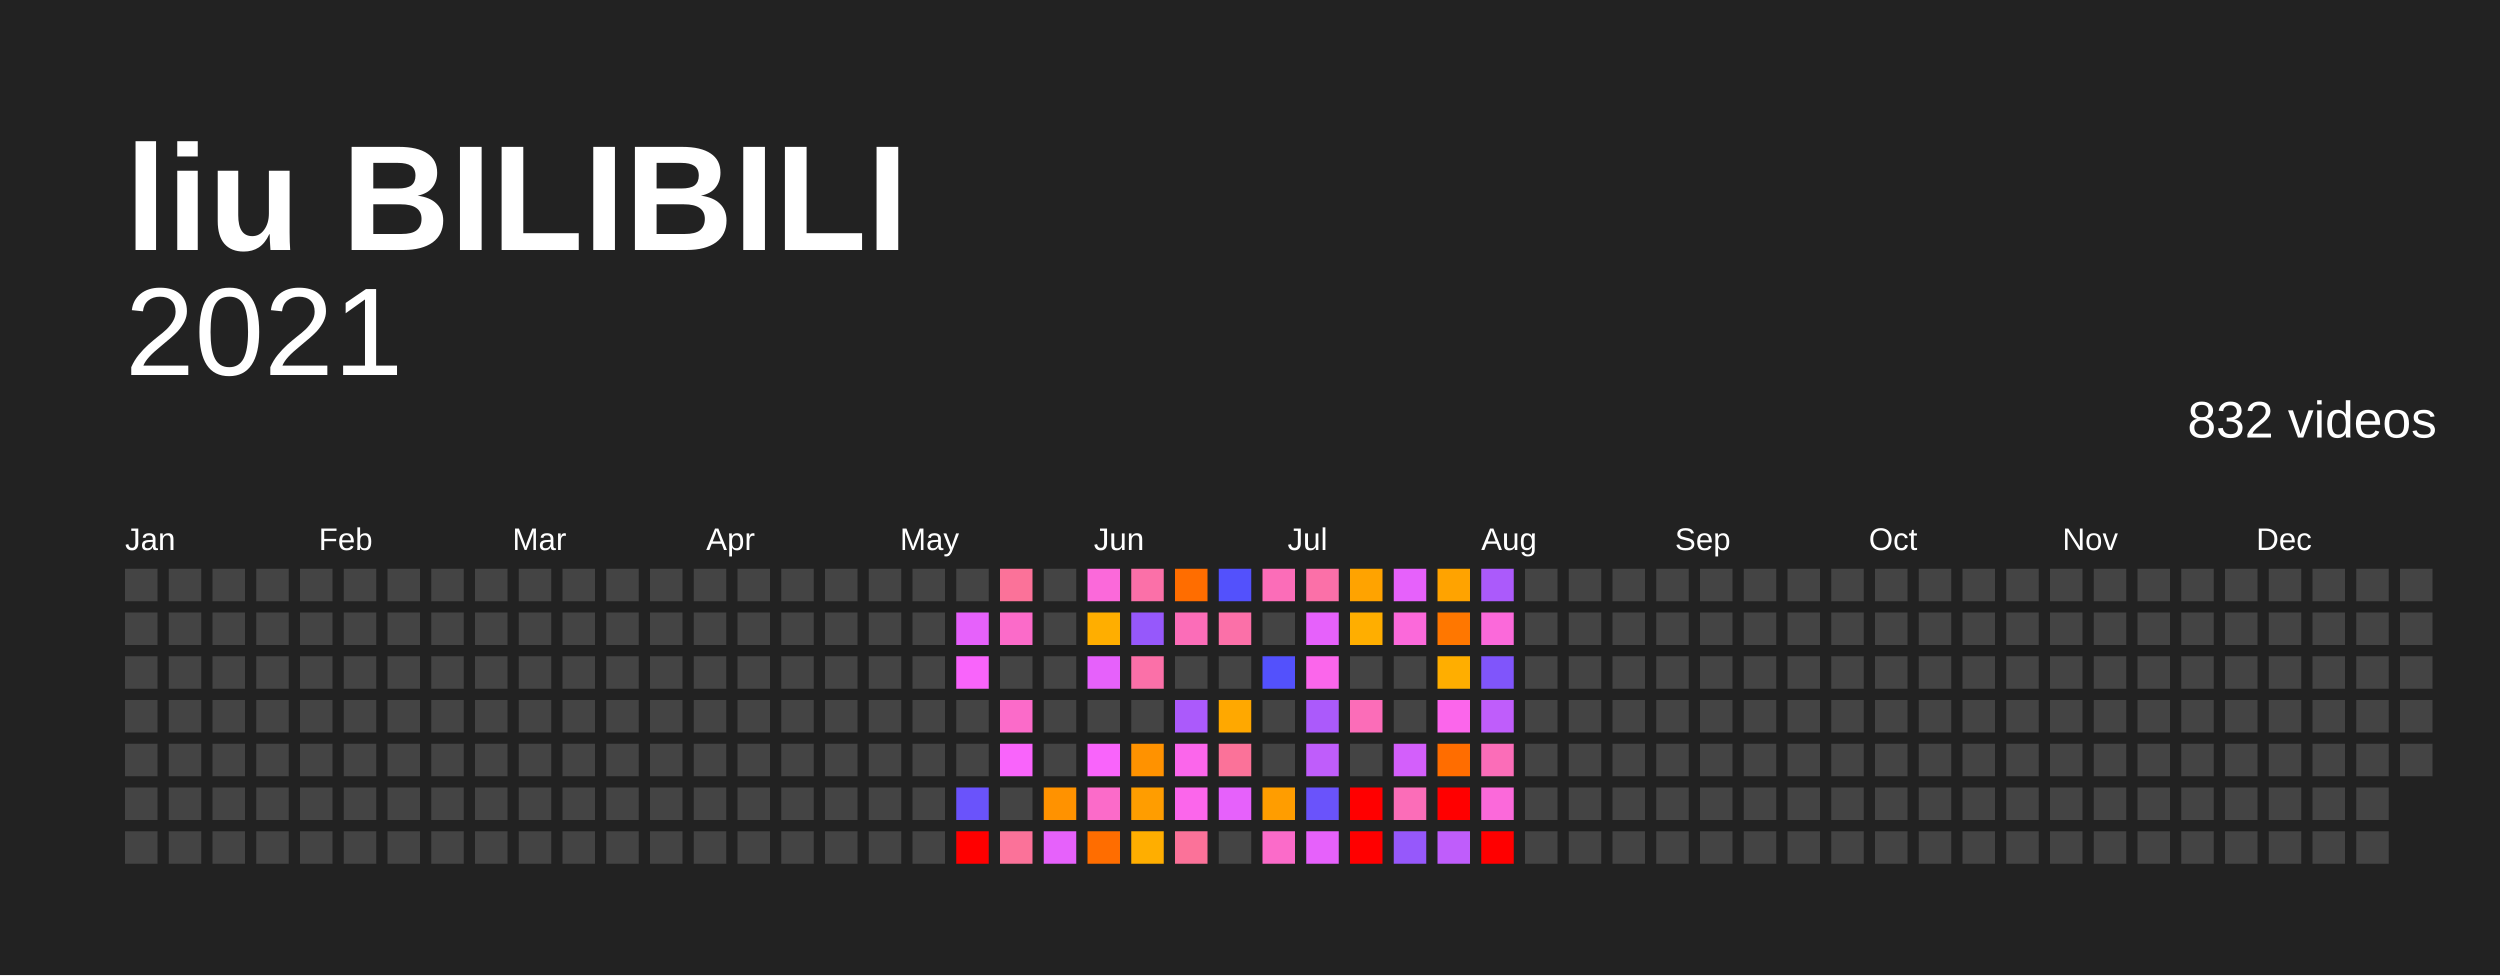
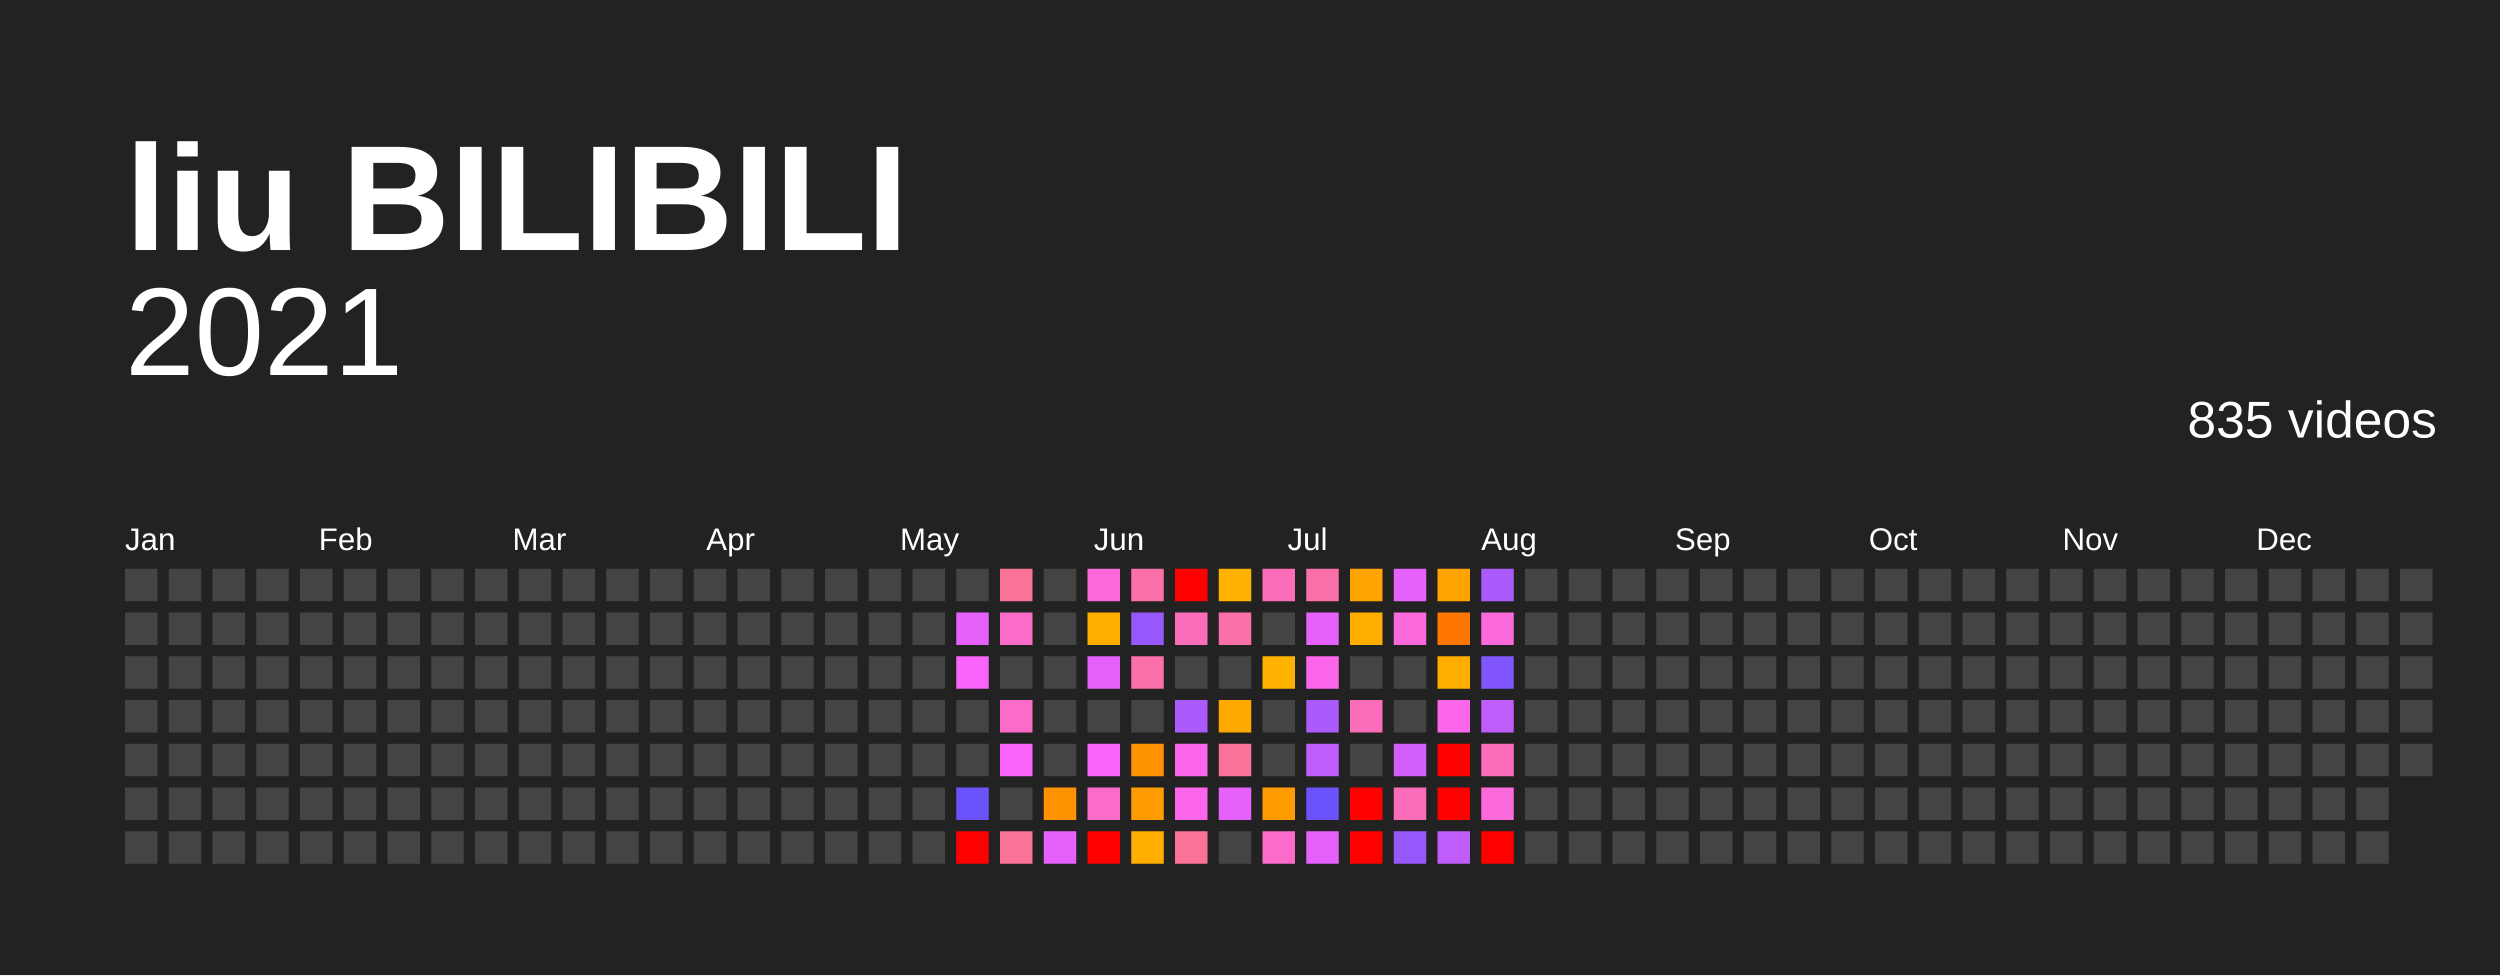
<svg xmlns="http://www.w3.org/2000/svg" baseProfile="full" height="78mm" version="1.1" viewBox="0,0,200,78" width="200mm">
  <defs />
  <rect fill="#222222" height="78" width="200" x="0" y="0" />
  <text fill="#FFFFFF" style="font-size:12px; font-family:Arial; font-weight:bold;" x="10" y="20">liu BILIBILI</text>
  <text alignment-baseline="hanging" fill="#FFFFFF" style="font-size:10.0px; font-family:Arial;" x="10" y="30">2021</text>
-   <text alignment-baseline="hanging" fill="#FFFFFF" style="font-size:4.125px; font-family:Arial;" x="175" y="35">832 videos</text>
+   <text alignment-baseline="hanging" fill="#FFFFFF" style="font-size:4.125px; font-family:Arial;" x="175" y="35">835 videos</text>
  <text fill="#FFFFFF" style="font-size:2.5px; font-family:Arial" x="10.0" y="44">Jan</text>
  <text fill="#FFFFFF" style="font-size:2.5px; font-family:Arial" x="25.5" y="44">Feb</text>
  <text fill="#FFFFFF" style="font-size:2.5px; font-family:Arial" x="41.0" y="44">Mar</text>
  <text fill="#FFFFFF" style="font-size:2.5px; font-family:Arial" x="56.5" y="44">Apr</text>
  <text fill="#FFFFFF" style="font-size:2.5px; font-family:Arial" x="72.0" y="44">May</text>
  <text fill="#FFFFFF" style="font-size:2.5px; font-family:Arial" x="87.5" y="44">Jun</text>
  <text fill="#FFFFFF" style="font-size:2.5px; font-family:Arial" x="103.0" y="44">Jul</text>
  <text fill="#FFFFFF" style="font-size:2.5px; font-family:Arial" x="118.5" y="44">Aug</text>
  <text fill="#FFFFFF" style="font-size:2.5px; font-family:Arial" x="134.0" y="44">Sep</text>
  <text fill="#FFFFFF" style="font-size:2.5px; font-family:Arial" x="149.5" y="44">Oct</text>
  <text fill="#FFFFFF" style="font-size:2.5px; font-family:Arial" x="165.0" y="44">Nov</text>
  <text fill="#FFFFFF" style="font-size:2.5px; font-family:Arial" x="180.5" y="44">Dec</text>
  <rect fill="#444444" height="2.6" width="2.6" x="10.0" y="45.5" />
  <rect fill="#444444" height="2.6" width="2.6" x="10.0" y="49.0" />
  <rect fill="#444444" height="2.6" width="2.6" x="10.0" y="52.5" />
  <rect fill="#444444" height="2.6" width="2.6" x="10.0" y="56.0" />
  <rect fill="#444444" height="2.6" width="2.6" x="10.0" y="59.5" />
  <rect fill="#444444" height="2.6" width="2.6" x="10.0" y="63.0" />
  <rect fill="#444444" height="2.6" width="2.6" x="10.0" y="66.5" />
  <rect fill="#444444" height="2.6" width="2.6" x="13.5" y="45.5" />
  <rect fill="#444444" height="2.6" width="2.6" x="13.5" y="49.0" />
  <rect fill="#444444" height="2.6" width="2.6" x="13.5" y="52.5" />
  <rect fill="#444444" height="2.6" width="2.6" x="13.5" y="56.0" />
  <rect fill="#444444" height="2.6" width="2.6" x="13.5" y="59.5" />
  <rect fill="#444444" height="2.6" width="2.6" x="13.5" y="63.0" />
  <rect fill="#444444" height="2.6" width="2.6" x="13.5" y="66.5" />
  <rect fill="#444444" height="2.6" width="2.6" x="17.0" y="45.5" />
  <rect fill="#444444" height="2.6" width="2.6" x="17.0" y="49.0" />
  <rect fill="#444444" height="2.6" width="2.6" x="17.0" y="52.5" />
  <rect fill="#444444" height="2.6" width="2.6" x="17.0" y="56.0" />
  <rect fill="#444444" height="2.6" width="2.6" x="17.0" y="59.5" />
  <rect fill="#444444" height="2.6" width="2.6" x="17.0" y="63.0" />
  <rect fill="#444444" height="2.6" width="2.6" x="17.0" y="66.5" />
  <rect fill="#444444" height="2.6" width="2.6" x="20.5" y="45.5" />
  <rect fill="#444444" height="2.6" width="2.6" x="20.5" y="49.0" />
  <rect fill="#444444" height="2.6" width="2.6" x="20.5" y="52.5" />
  <rect fill="#444444" height="2.6" width="2.6" x="20.5" y="56.0" />
  <rect fill="#444444" height="2.6" width="2.6" x="20.5" y="59.5" />
  <rect fill="#444444" height="2.6" width="2.6" x="20.5" y="63.0" />
  <rect fill="#444444" height="2.6" width="2.6" x="20.5" y="66.5" />
  <rect fill="#444444" height="2.6" width="2.6" x="24.0" y="45.5" />
  <rect fill="#444444" height="2.6" width="2.6" x="24.0" y="49.0" />
  <rect fill="#444444" height="2.6" width="2.6" x="24.0" y="52.5" />
  <rect fill="#444444" height="2.6" width="2.6" x="24.0" y="56.0" />
  <rect fill="#444444" height="2.6" width="2.6" x="24.0" y="59.5" />
  <rect fill="#444444" height="2.6" width="2.6" x="24.0" y="63.0" />
  <rect fill="#444444" height="2.6" width="2.6" x="24.0" y="66.5" />
  <rect fill="#444444" height="2.6" width="2.6" x="27.5" y="45.5" />
  <rect fill="#444444" height="2.6" width="2.6" x="27.5" y="49.0" />
  <rect fill="#444444" height="2.6" width="2.6" x="27.5" y="52.5" />
  <rect fill="#444444" height="2.6" width="2.6" x="27.5" y="56.0" />
  <rect fill="#444444" height="2.6" width="2.6" x="27.5" y="59.5" />
  <rect fill="#444444" height="2.6" width="2.6" x="27.5" y="63.0" />
  <rect fill="#444444" height="2.6" width="2.6" x="27.5" y="66.5" />
  <rect fill="#444444" height="2.6" width="2.6" x="31.0" y="45.5" />
  <rect fill="#444444" height="2.6" width="2.6" x="31.0" y="49.0" />
  <rect fill="#444444" height="2.6" width="2.6" x="31.0" y="52.5" />
  <rect fill="#444444" height="2.6" width="2.6" x="31.0" y="56.0" />
  <rect fill="#444444" height="2.6" width="2.6" x="31.0" y="59.5" />
  <rect fill="#444444" height="2.6" width="2.6" x="31.0" y="63.0" />
  <rect fill="#444444" height="2.6" width="2.6" x="31.0" y="66.5" />
  <rect fill="#444444" height="2.6" width="2.6" x="34.5" y="45.5" />
  <rect fill="#444444" height="2.6" width="2.6" x="34.5" y="49.0" />
  <rect fill="#444444" height="2.6" width="2.6" x="34.5" y="52.5" />
  <rect fill="#444444" height="2.6" width="2.6" x="34.5" y="56.0" />
  <rect fill="#444444" height="2.6" width="2.6" x="34.5" y="59.5" />
  <rect fill="#444444" height="2.6" width="2.6" x="34.5" y="63.0" />
  <rect fill="#444444" height="2.6" width="2.6" x="34.5" y="66.5" />
  <rect fill="#444444" height="2.6" width="2.6" x="38.0" y="45.5" />
  <rect fill="#444444" height="2.6" width="2.6" x="38.0" y="49.0" />
  <rect fill="#444444" height="2.6" width="2.6" x="38.0" y="52.5" />
  <rect fill="#444444" height="2.6" width="2.6" x="38.0" y="56.0" />
  <rect fill="#444444" height="2.6" width="2.6" x="38.0" y="59.5" />
  <rect fill="#444444" height="2.6" width="2.6" x="38.0" y="63.0" />
  <rect fill="#444444" height="2.6" width="2.6" x="38.0" y="66.5" />
  <rect fill="#444444" height="2.6" width="2.6" x="41.5" y="45.5" />
  <rect fill="#444444" height="2.6" width="2.6" x="41.5" y="49.0" />
  <rect fill="#444444" height="2.6" width="2.6" x="41.5" y="52.5" />
  <rect fill="#444444" height="2.6" width="2.6" x="41.5" y="56.0" />
  <rect fill="#444444" height="2.6" width="2.6" x="41.5" y="59.5" />
  <rect fill="#444444" height="2.6" width="2.6" x="41.5" y="63.0" />
  <rect fill="#444444" height="2.6" width="2.6" x="41.5" y="66.5" />
  <rect fill="#444444" height="2.6" width="2.6" x="45.0" y="45.5" />
  <rect fill="#444444" height="2.6" width="2.6" x="45.0" y="49.0" />
  <rect fill="#444444" height="2.6" width="2.6" x="45.0" y="52.5" />
  <rect fill="#444444" height="2.6" width="2.6" x="45.0" y="56.0" />
  <rect fill="#444444" height="2.6" width="2.6" x="45.0" y="59.5" />
  <rect fill="#444444" height="2.6" width="2.6" x="45.0" y="63.0" />
  <rect fill="#444444" height="2.6" width="2.6" x="45.0" y="66.5" />
  <rect fill="#444444" height="2.6" width="2.6" x="48.5" y="45.5" />
  <rect fill="#444444" height="2.6" width="2.6" x="48.5" y="49.0" />
  <rect fill="#444444" height="2.6" width="2.6" x="48.5" y="52.5" />
  <rect fill="#444444" height="2.6" width="2.6" x="48.5" y="56.0" />
  <rect fill="#444444" height="2.6" width="2.6" x="48.5" y="59.5" />
  <rect fill="#444444" height="2.6" width="2.6" x="48.5" y="63.0" />
  <rect fill="#444444" height="2.6" width="2.6" x="48.5" y="66.5" />
  <rect fill="#444444" height="2.6" width="2.6" x="52.0" y="45.5" />
  <rect fill="#444444" height="2.6" width="2.6" x="52.0" y="49.0" />
  <rect fill="#444444" height="2.6" width="2.6" x="52.0" y="52.5" />
  <rect fill="#444444" height="2.6" width="2.6" x="52.0" y="56.0" />
  <rect fill="#444444" height="2.6" width="2.6" x="52.0" y="59.5" />
  <rect fill="#444444" height="2.6" width="2.6" x="52.0" y="63.0" />
  <rect fill="#444444" height="2.6" width="2.6" x="52.0" y="66.5" />
  <rect fill="#444444" height="2.6" width="2.6" x="55.5" y="45.5" />
  <rect fill="#444444" height="2.6" width="2.6" x="55.5" y="49.0" />
  <rect fill="#444444" height="2.6" width="2.6" x="55.5" y="52.5" />
  <rect fill="#444444" height="2.6" width="2.6" x="55.5" y="56.0" />
  <rect fill="#444444" height="2.6" width="2.6" x="55.5" y="59.5" />
  <rect fill="#444444" height="2.6" width="2.6" x="55.5" y="63.0" />
  <rect fill="#444444" height="2.6" width="2.6" x="55.5" y="66.5" />
  <rect fill="#444444" height="2.6" width="2.6" x="59.0" y="45.5" />
  <rect fill="#444444" height="2.6" width="2.6" x="59.0" y="49.0" />
  <rect fill="#444444" height="2.6" width="2.6" x="59.0" y="52.5" />
  <rect fill="#444444" height="2.6" width="2.6" x="59.0" y="56.0" />
  <rect fill="#444444" height="2.6" width="2.6" x="59.0" y="59.5" />
  <rect fill="#444444" height="2.6" width="2.6" x="59.0" y="63.0" />
  <rect fill="#444444" height="2.6" width="2.6" x="59.0" y="66.5" />
  <rect fill="#444444" height="2.6" width="2.6" x="62.5" y="45.5" />
  <rect fill="#444444" height="2.6" width="2.6" x="62.5" y="49.0" />
  <rect fill="#444444" height="2.6" width="2.6" x="62.5" y="52.5" />
  <rect fill="#444444" height="2.6" width="2.6" x="62.5" y="56.0" />
  <rect fill="#444444" height="2.6" width="2.6" x="62.5" y="59.5" />
  <rect fill="#444444" height="2.6" width="2.6" x="62.5" y="63.0" />
  <rect fill="#444444" height="2.6" width="2.6" x="62.5" y="66.5" />
  <rect fill="#444444" height="2.6" width="2.6" x="66.0" y="45.5" />
  <rect fill="#444444" height="2.6" width="2.6" x="66.0" y="49.0" />
  <rect fill="#444444" height="2.6" width="2.6" x="66.0" y="52.5" />
  <rect fill="#444444" height="2.6" width="2.6" x="66.0" y="56.0" />
  <rect fill="#444444" height="2.6" width="2.6" x="66.0" y="59.5" />
  <rect fill="#444444" height="2.6" width="2.6" x="66.0" y="63.0" />
  <rect fill="#444444" height="2.6" width="2.6" x="66.0" y="66.5" />
  <rect fill="#444444" height="2.6" width="2.6" x="69.5" y="45.5" />
  <rect fill="#444444" height="2.6" width="2.6" x="69.5" y="49.0" />
  <rect fill="#444444" height="2.6" width="2.6" x="69.5" y="52.5" />
  <rect fill="#444444" height="2.6" width="2.6" x="69.5" y="56.0" />
  <rect fill="#444444" height="2.6" width="2.6" x="69.5" y="59.5" />
  <rect fill="#444444" height="2.6" width="2.6" x="69.5" y="63.0" />
  <rect fill="#444444" height="2.6" width="2.6" x="69.5" y="66.5" />
  <rect fill="#444444" height="2.6" width="2.6" x="73.0" y="45.5" />
  <rect fill="#444444" height="2.6" width="2.6" x="73.0" y="49.0" />
  <rect fill="#444444" height="2.6" width="2.6" x="73.0" y="52.5" />
  <rect fill="#444444" height="2.6" width="2.6" x="73.0" y="56.0" />
  <rect fill="#444444" height="2.6" width="2.6" x="73.0" y="59.5" />
  <rect fill="#444444" height="2.6" width="2.6" x="73.0" y="63.0" />
  <rect fill="#444444" height="2.6" width="2.6" x="73.0" y="66.5" />
  <rect fill="#444444" height="2.6" width="2.6" x="76.5" y="45.5" />
  <rect fill="#e661fb" height="2.6" width="2.6" x="76.5" y="49.0" />
  <rect fill="#f964fb" height="2.6" width="2.6" x="76.5" y="52.5" />
  <rect fill="#444444" height="2.6" width="2.6" x="76.5" y="56.0" />
  <rect fill="#444444" height="2.6" width="2.6" x="76.5" y="59.5" />
  <rect fill="#6a53fb" height="2.6" width="2.6" x="76.5" y="63.0" />
  <rect fill="red" height="2.6" width="2.6" x="76.5" y="66.5" />
  <rect fill="#fb7299" height="2.6" width="2.6" x="80.0" y="45.5" />
  <rect fill="#fb6bc9" height="2.6" width="2.6" x="80.0" y="49.0" />
  <rect fill="#444444" height="2.6" width="2.6" x="80.0" y="52.5" />
  <rect fill="#fb6bc9" height="2.6" width="2.6" x="80.0" y="56.0" />
  <rect fill="#f964fb" height="2.6" width="2.6" x="80.0" y="59.5" />
  <rect fill="#444444" height="2.6" width="2.6" x="80.0" y="63.0" />
  <rect fill="#fb7299" height="2.6" width="2.6" x="80.0" y="66.5" />
  <rect fill="#444444" height="2.6" width="2.6" x="83.5" y="45.5" />
  <rect fill="#444444" height="2.6" width="2.6" x="83.5" y="49.0" />
  <rect fill="#444444" height="2.6" width="2.6" x="83.5" y="52.5" />
  <rect fill="#444444" height="2.6" width="2.6" x="83.5" y="56.0" />
  <rect fill="#444444" height="2.6" width="2.6" x="83.5" y="59.5" />
  <rect fill="#ff9200" height="2.6" width="2.6" x="83.5" y="63.0" />
  <rect fill="#e661fb" height="2.6" width="2.6" x="83.5" y="66.5" />
  <rect fill="#fb69da" height="2.6" width="2.6" x="87.0" y="45.5" />
  <rect fill="#ffae00" height="2.6" width="2.6" x="87.0" y="49.0" />
  <rect fill="#e661fb" height="2.6" width="2.6" x="87.0" y="52.5" />
  <rect fill="#444444" height="2.6" width="2.6" x="87.0" y="56.0" />
  <rect fill="#f964fb" height="2.6" width="2.6" x="87.0" y="59.5" />
  <rect fill="#fb6bc9" height="2.6" width="2.6" x="87.0" y="63.0" />
-   <rect fill="#ff6d00" height="2.6" width="2.6" x="87.0" y="66.5" />
+   <rect fill="red" height="2.6" width="2.6" x="87.0" y="66.5" />
  <rect fill="#fb70a8" height="2.6" width="2.6" x="90.5" y="45.5" />
  <rect fill="#9658fb" height="2.6" width="2.6" x="90.5" y="49.0" />
  <rect fill="#fb70a8" height="2.6" width="2.6" x="90.5" y="52.5" />
  <rect fill="#444444" height="2.6" width="2.6" x="90.5" y="56.0" />
  <rect fill="#ff9200" height="2.6" width="2.6" x="90.5" y="59.5" />
  <rect fill="#ff9d00" height="2.6" width="2.6" x="90.5" y="63.0" />
  <rect fill="#ffae00" height="2.6" width="2.6" x="90.5" y="66.5" />
-   <rect fill="#ff6d00" height="2.6" width="2.6" x="94.0" y="45.5" />
+   <rect fill="red" height="2.6" width="2.6" x="94.0" y="45.5" />
  <rect fill="#fb6db8" height="2.6" width="2.6" x="94.0" y="49.0" />
  <rect fill="#444444" height="2.6" width="2.6" x="94.0" y="52.5" />
  <rect fill="#ab5afb" height="2.6" width="2.6" x="94.0" y="56.0" />
  <rect fill="#fb66eb" height="2.6" width="2.6" x="94.0" y="59.5" />
  <rect fill="#fb66eb" height="2.6" width="2.6" x="94.0" y="63.0" />
  <rect fill="#fb7299" height="2.6" width="2.6" x="94.0" y="66.5" />
-   <rect fill="#5351fc" height="2.6" width="2.6" x="97.5" y="45.5" />
+   <rect fill="#ffb300" height="2.6" width="2.6" x="97.5" y="45.5" />
  <rect fill="#fb70a8" height="2.6" width="2.6" x="97.5" y="49.0" />
  <rect fill="#444444" height="2.6" width="2.6" x="97.5" y="52.5" />
  <rect fill="#ffa800" height="2.6" width="2.6" x="97.5" y="56.0" />
  <rect fill="#fb7299" height="2.6" width="2.6" x="97.5" y="59.5" />
  <rect fill="#e661fb" height="2.6" width="2.6" x="97.5" y="63.0" />
  <rect fill="#444444" height="2.6" width="2.6" x="97.5" y="66.5" />
  <rect fill="#fb6db8" height="2.6" width="2.6" x="101.0" y="45.5" />
  <rect fill="#444444" height="2.6" width="2.6" x="101.0" y="49.0" />
-   <rect fill="#5351fc" height="2.6" width="2.6" x="101.0" y="52.5" />
+   <rect fill="#ffb300" height="2.6" width="2.6" x="101.0" y="52.5" />
  <rect fill="#444444" height="2.6" width="2.6" x="101.0" y="56.0" />
  <rect fill="#444444" height="2.6" width="2.6" x="101.0" y="59.5" />
  <rect fill="#ff9d00" height="2.6" width="2.6" x="101.0" y="63.0" />
  <rect fill="#fb6bc9" height="2.6" width="2.6" x="101.0" y="66.5" />
  <rect fill="#fb70a8" height="2.6" width="2.6" x="104.5" y="45.5" />
  <rect fill="#e661fb" height="2.6" width="2.6" x="104.5" y="49.0" />
  <rect fill="#fb66eb" height="2.6" width="2.6" x="104.5" y="52.5" />
  <rect fill="#ab5afb" height="2.6" width="2.6" x="104.5" y="56.0" />
  <rect fill="#bf5dfb" height="2.6" width="2.6" x="104.5" y="59.5" />
  <rect fill="#6a53fb" height="2.6" width="2.6" x="104.5" y="63.0" />
  <rect fill="#e661fb" height="2.6" width="2.6" x="104.5" y="66.5" />
  <rect fill="#ffa300" height="2.6" width="2.6" x="108.0" y="45.5" />
  <rect fill="#ffae00" height="2.6" width="2.6" x="108.0" y="49.0" />
  <rect fill="#444444" height="2.6" width="2.6" x="108.0" y="52.5" />
  <rect fill="#fb6db8" height="2.6" width="2.6" x="108.0" y="56.0" />
  <rect fill="#444444" height="2.6" width="2.6" x="108.0" y="59.5" />
  <rect fill="red" height="2.6" width="2.6" x="108.0" y="63.0" />
  <rect fill="red" height="2.6" width="2.6" x="108.0" y="66.5" />
  <rect fill="#e661fb" height="2.6" width="2.6" x="111.5" y="45.5" />
  <rect fill="#fb69da" height="2.6" width="2.6" x="111.5" y="49.0" />
  <rect fill="#444444" height="2.6" width="2.6" x="111.5" y="52.5" />
  <rect fill="#444444" height="2.6" width="2.6" x="111.5" y="56.0" />
  <rect fill="#d35ffb" height="2.6" width="2.6" x="111.5" y="59.5" />
  <rect fill="#fb6db8" height="2.6" width="2.6" x="111.5" y="63.0" />
  <rect fill="#9658fb" height="2.6" width="2.6" x="111.5" y="66.5" />
  <rect fill="#ffa300" height="2.6" width="2.6" x="115.0" y="45.5" />
  <rect fill="#ff7700" height="2.6" width="2.6" x="115.0" y="49.0" />
  <rect fill="#ffae00" height="2.6" width="2.6" x="115.0" y="52.5" />
  <rect fill="#fb66eb" height="2.6" width="2.6" x="115.0" y="56.0" />
-   <rect fill="#ff6d00" height="2.6" width="2.6" x="115.0" y="59.5" />
+   <rect fill="red" height="2.6" width="2.6" x="115.0" y="59.5" />
  <rect fill="red" height="2.6" width="2.6" x="115.0" y="63.0" />
  <rect fill="#bf5dfb" height="2.6" width="2.6" x="115.0" y="66.5" />
  <rect fill="#ab5afb" height="2.6" width="2.6" x="118.5" y="45.5" />
  <rect fill="#fb69da" height="2.6" width="2.6" x="118.5" y="49.0" />
  <rect fill="#8055fb" height="2.6" width="2.6" x="118.5" y="52.5" />
  <rect fill="#bf5dfb" height="2.6" width="2.6" x="118.5" y="56.0" />
  <rect fill="#fb6db8" height="2.6" width="2.6" x="118.5" y="59.5" />
  <rect fill="#fb69da" height="2.6" width="2.6" x="118.5" y="63.0" />
  <rect fill="red" height="2.6" width="2.6" x="118.5" y="66.5" />
  <rect fill="#444444" height="2.6" width="2.6" x="122.0" y="45.5" />
  <rect fill="#444444" height="2.6" width="2.6" x="122.0" y="49.0" />
  <rect fill="#444444" height="2.6" width="2.6" x="122.0" y="52.5" />
  <rect fill="#444444" height="2.6" width="2.6" x="122.0" y="56.0" />
  <rect fill="#444444" height="2.6" width="2.6" x="122.0" y="59.5" />
  <rect fill="#444444" height="2.6" width="2.6" x="122.0" y="63.0" />
  <rect fill="#444444" height="2.6" width="2.6" x="122.0" y="66.5" />
  <rect fill="#444444" height="2.6" width="2.6" x="125.5" y="45.5" />
  <rect fill="#444444" height="2.6" width="2.6" x="125.5" y="49.0" />
  <rect fill="#444444" height="2.6" width="2.6" x="125.5" y="52.5" />
  <rect fill="#444444" height="2.6" width="2.6" x="125.5" y="56.0" />
  <rect fill="#444444" height="2.6" width="2.6" x="125.5" y="59.5" />
  <rect fill="#444444" height="2.6" width="2.6" x="125.5" y="63.0" />
  <rect fill="#444444" height="2.6" width="2.6" x="125.5" y="66.5" />
  <rect fill="#444444" height="2.6" width="2.6" x="129.0" y="45.5" />
  <rect fill="#444444" height="2.6" width="2.6" x="129.0" y="49.0" />
  <rect fill="#444444" height="2.6" width="2.6" x="129.0" y="52.5" />
  <rect fill="#444444" height="2.6" width="2.6" x="129.0" y="56.0" />
  <rect fill="#444444" height="2.6" width="2.6" x="129.0" y="59.5" />
  <rect fill="#444444" height="2.6" width="2.6" x="129.0" y="63.0" />
  <rect fill="#444444" height="2.6" width="2.6" x="129.0" y="66.5" />
  <rect fill="#444444" height="2.6" width="2.6" x="132.5" y="45.5" />
  <rect fill="#444444" height="2.6" width="2.6" x="132.5" y="49.0" />
  <rect fill="#444444" height="2.6" width="2.6" x="132.5" y="52.5" />
  <rect fill="#444444" height="2.6" width="2.6" x="132.5" y="56.0" />
  <rect fill="#444444" height="2.6" width="2.6" x="132.5" y="59.5" />
  <rect fill="#444444" height="2.6" width="2.6" x="132.5" y="63.0" />
  <rect fill="#444444" height="2.6" width="2.6" x="132.5" y="66.5" />
  <rect fill="#444444" height="2.6" width="2.6" x="136.0" y="45.5" />
  <rect fill="#444444" height="2.6" width="2.6" x="136.0" y="49.0" />
  <rect fill="#444444" height="2.6" width="2.6" x="136.0" y="52.5" />
  <rect fill="#444444" height="2.6" width="2.6" x="136.0" y="56.0" />
  <rect fill="#444444" height="2.6" width="2.6" x="136.0" y="59.5" />
  <rect fill="#444444" height="2.6" width="2.6" x="136.0" y="63.0" />
  <rect fill="#444444" height="2.6" width="2.6" x="136.0" y="66.5" />
  <rect fill="#444444" height="2.6" width="2.6" x="139.5" y="45.5" />
  <rect fill="#444444" height="2.6" width="2.6" x="139.5" y="49.0" />
  <rect fill="#444444" height="2.6" width="2.6" x="139.5" y="52.5" />
  <rect fill="#444444" height="2.6" width="2.6" x="139.5" y="56.0" />
  <rect fill="#444444" height="2.6" width="2.6" x="139.5" y="59.5" />
  <rect fill="#444444" height="2.6" width="2.6" x="139.5" y="63.0" />
  <rect fill="#444444" height="2.6" width="2.6" x="139.5" y="66.5" />
  <rect fill="#444444" height="2.6" width="2.6" x="143.0" y="45.5" />
  <rect fill="#444444" height="2.6" width="2.6" x="143.0" y="49.0" />
  <rect fill="#444444" height="2.6" width="2.6" x="143.0" y="52.5" />
  <rect fill="#444444" height="2.6" width="2.6" x="143.0" y="56.0" />
  <rect fill="#444444" height="2.6" width="2.6" x="143.0" y="59.5" />
  <rect fill="#444444" height="2.6" width="2.6" x="143.0" y="63.0" />
  <rect fill="#444444" height="2.6" width="2.6" x="143.0" y="66.5" />
  <rect fill="#444444" height="2.6" width="2.6" x="146.5" y="45.5" />
  <rect fill="#444444" height="2.6" width="2.6" x="146.5" y="49.0" />
  <rect fill="#444444" height="2.6" width="2.6" x="146.5" y="52.5" />
  <rect fill="#444444" height="2.6" width="2.6" x="146.5" y="56.0" />
  <rect fill="#444444" height="2.6" width="2.6" x="146.5" y="59.5" />
  <rect fill="#444444" height="2.6" width="2.6" x="146.5" y="63.0" />
  <rect fill="#444444" height="2.6" width="2.6" x="146.5" y="66.5" />
  <rect fill="#444444" height="2.6" width="2.6" x="150.0" y="45.5" />
  <rect fill="#444444" height="2.6" width="2.6" x="150.0" y="49.0" />
  <rect fill="#444444" height="2.6" width="2.6" x="150.0" y="52.5" />
  <rect fill="#444444" height="2.6" width="2.6" x="150.0" y="56.0" />
  <rect fill="#444444" height="2.6" width="2.6" x="150.0" y="59.5" />
  <rect fill="#444444" height="2.6" width="2.6" x="150.0" y="63.0" />
  <rect fill="#444444" height="2.6" width="2.6" x="150.0" y="66.5" />
  <rect fill="#444444" height="2.6" width="2.6" x="153.5" y="45.5" />
  <rect fill="#444444" height="2.6" width="2.6" x="153.5" y="49.0" />
  <rect fill="#444444" height="2.6" width="2.6" x="153.5" y="52.5" />
  <rect fill="#444444" height="2.6" width="2.6" x="153.5" y="56.0" />
  <rect fill="#444444" height="2.6" width="2.6" x="153.5" y="59.5" />
  <rect fill="#444444" height="2.6" width="2.6" x="153.5" y="63.0" />
  <rect fill="#444444" height="2.6" width="2.6" x="153.5" y="66.5" />
  <rect fill="#444444" height="2.6" width="2.6" x="157.0" y="45.5" />
  <rect fill="#444444" height="2.6" width="2.6" x="157.0" y="49.0" />
  <rect fill="#444444" height="2.6" width="2.6" x="157.0" y="52.5" />
  <rect fill="#444444" height="2.6" width="2.6" x="157.0" y="56.0" />
  <rect fill="#444444" height="2.6" width="2.6" x="157.0" y="59.5" />
  <rect fill="#444444" height="2.6" width="2.6" x="157.0" y="63.0" />
  <rect fill="#444444" height="2.6" width="2.6" x="157.0" y="66.5" />
  <rect fill="#444444" height="2.6" width="2.6" x="160.5" y="45.5" />
  <rect fill="#444444" height="2.6" width="2.6" x="160.5" y="49.0" />
  <rect fill="#444444" height="2.6" width="2.6" x="160.5" y="52.5" />
  <rect fill="#444444" height="2.6" width="2.6" x="160.5" y="56.0" />
  <rect fill="#444444" height="2.6" width="2.6" x="160.5" y="59.5" />
  <rect fill="#444444" height="2.6" width="2.6" x="160.5" y="63.0" />
  <rect fill="#444444" height="2.6" width="2.6" x="160.5" y="66.5" />
  <rect fill="#444444" height="2.6" width="2.6" x="164.0" y="45.5" />
  <rect fill="#444444" height="2.6" width="2.6" x="164.0" y="49.0" />
  <rect fill="#444444" height="2.6" width="2.6" x="164.0" y="52.5" />
  <rect fill="#444444" height="2.6" width="2.6" x="164.0" y="56.0" />
  <rect fill="#444444" height="2.6" width="2.6" x="164.0" y="59.5" />
  <rect fill="#444444" height="2.6" width="2.6" x="164.0" y="63.0" />
  <rect fill="#444444" height="2.6" width="2.6" x="164.0" y="66.5" />
  <rect fill="#444444" height="2.6" width="2.6" x="167.5" y="45.5" />
  <rect fill="#444444" height="2.6" width="2.6" x="167.5" y="49.0" />
  <rect fill="#444444" height="2.6" width="2.6" x="167.5" y="52.5" />
  <rect fill="#444444" height="2.6" width="2.6" x="167.5" y="56.0" />
  <rect fill="#444444" height="2.6" width="2.6" x="167.5" y="59.5" />
  <rect fill="#444444" height="2.6" width="2.6" x="167.5" y="63.0" />
  <rect fill="#444444" height="2.6" width="2.6" x="167.5" y="66.5" />
  <rect fill="#444444" height="2.6" width="2.6" x="171.0" y="45.5" />
  <rect fill="#444444" height="2.6" width="2.6" x="171.0" y="49.0" />
  <rect fill="#444444" height="2.6" width="2.6" x="171.0" y="52.5" />
  <rect fill="#444444" height="2.6" width="2.6" x="171.0" y="56.0" />
  <rect fill="#444444" height="2.6" width="2.6" x="171.0" y="59.5" />
  <rect fill="#444444" height="2.6" width="2.6" x="171.0" y="63.0" />
  <rect fill="#444444" height="2.6" width="2.6" x="171.0" y="66.5" />
  <rect fill="#444444" height="2.6" width="2.6" x="174.5" y="45.5" />
  <rect fill="#444444" height="2.6" width="2.6" x="174.5" y="49.0" />
  <rect fill="#444444" height="2.6" width="2.6" x="174.5" y="52.5" />
  <rect fill="#444444" height="2.6" width="2.6" x="174.5" y="56.0" />
  <rect fill="#444444" height="2.6" width="2.6" x="174.5" y="59.5" />
  <rect fill="#444444" height="2.6" width="2.6" x="174.5" y="63.0" />
  <rect fill="#444444" height="2.6" width="2.6" x="174.5" y="66.5" />
  <rect fill="#444444" height="2.6" width="2.6" x="178.0" y="45.5" />
  <rect fill="#444444" height="2.6" width="2.6" x="178.0" y="49.0" />
  <rect fill="#444444" height="2.6" width="2.6" x="178.0" y="52.5" />
  <rect fill="#444444" height="2.6" width="2.6" x="178.0" y="56.0" />
  <rect fill="#444444" height="2.6" width="2.6" x="178.0" y="59.5" />
  <rect fill="#444444" height="2.6" width="2.6" x="178.0" y="63.0" />
  <rect fill="#444444" height="2.6" width="2.6" x="178.0" y="66.5" />
  <rect fill="#444444" height="2.6" width="2.6" x="181.5" y="45.5" />
  <rect fill="#444444" height="2.6" width="2.6" x="181.5" y="49.0" />
  <rect fill="#444444" height="2.6" width="2.6" x="181.5" y="52.5" />
  <rect fill="#444444" height="2.6" width="2.6" x="181.5" y="56.0" />
  <rect fill="#444444" height="2.6" width="2.6" x="181.5" y="59.5" />
  <rect fill="#444444" height="2.6" width="2.6" x="181.5" y="63.0" />
  <rect fill="#444444" height="2.6" width="2.6" x="181.5" y="66.5" />
  <rect fill="#444444" height="2.6" width="2.6" x="185.0" y="45.5" />
  <rect fill="#444444" height="2.6" width="2.6" x="185.0" y="49.0" />
  <rect fill="#444444" height="2.6" width="2.6" x="185.0" y="52.5" />
  <rect fill="#444444" height="2.6" width="2.6" x="185.0" y="56.0" />
  <rect fill="#444444" height="2.6" width="2.6" x="185.0" y="59.5" />
  <rect fill="#444444" height="2.6" width="2.6" x="185.0" y="63.0" />
  <rect fill="#444444" height="2.6" width="2.6" x="185.0" y="66.5" />
  <rect fill="#444444" height="2.6" width="2.6" x="188.5" y="45.5" />
  <rect fill="#444444" height="2.6" width="2.6" x="188.5" y="49.0" />
  <rect fill="#444444" height="2.6" width="2.6" x="188.5" y="52.5" />
  <rect fill="#444444" height="2.6" width="2.6" x="188.5" y="56.0" />
  <rect fill="#444444" height="2.6" width="2.6" x="188.5" y="59.5" />
  <rect fill="#444444" height="2.6" width="2.6" x="188.5" y="63.0" />
  <rect fill="#444444" height="2.6" width="2.6" x="188.5" y="66.5" />
  <rect fill="#444444" height="2.6" width="2.6" x="192.0" y="45.5" />
  <rect fill="#444444" height="2.6" width="2.6" x="192.0" y="49.0" />
  <rect fill="#444444" height="2.6" width="2.6" x="192.0" y="52.5" />
  <rect fill="#444444" height="2.6" width="2.6" x="192.0" y="56.0" />
  <rect fill="#444444" height="2.6" width="2.6" x="192.0" y="59.5" />
</svg>
